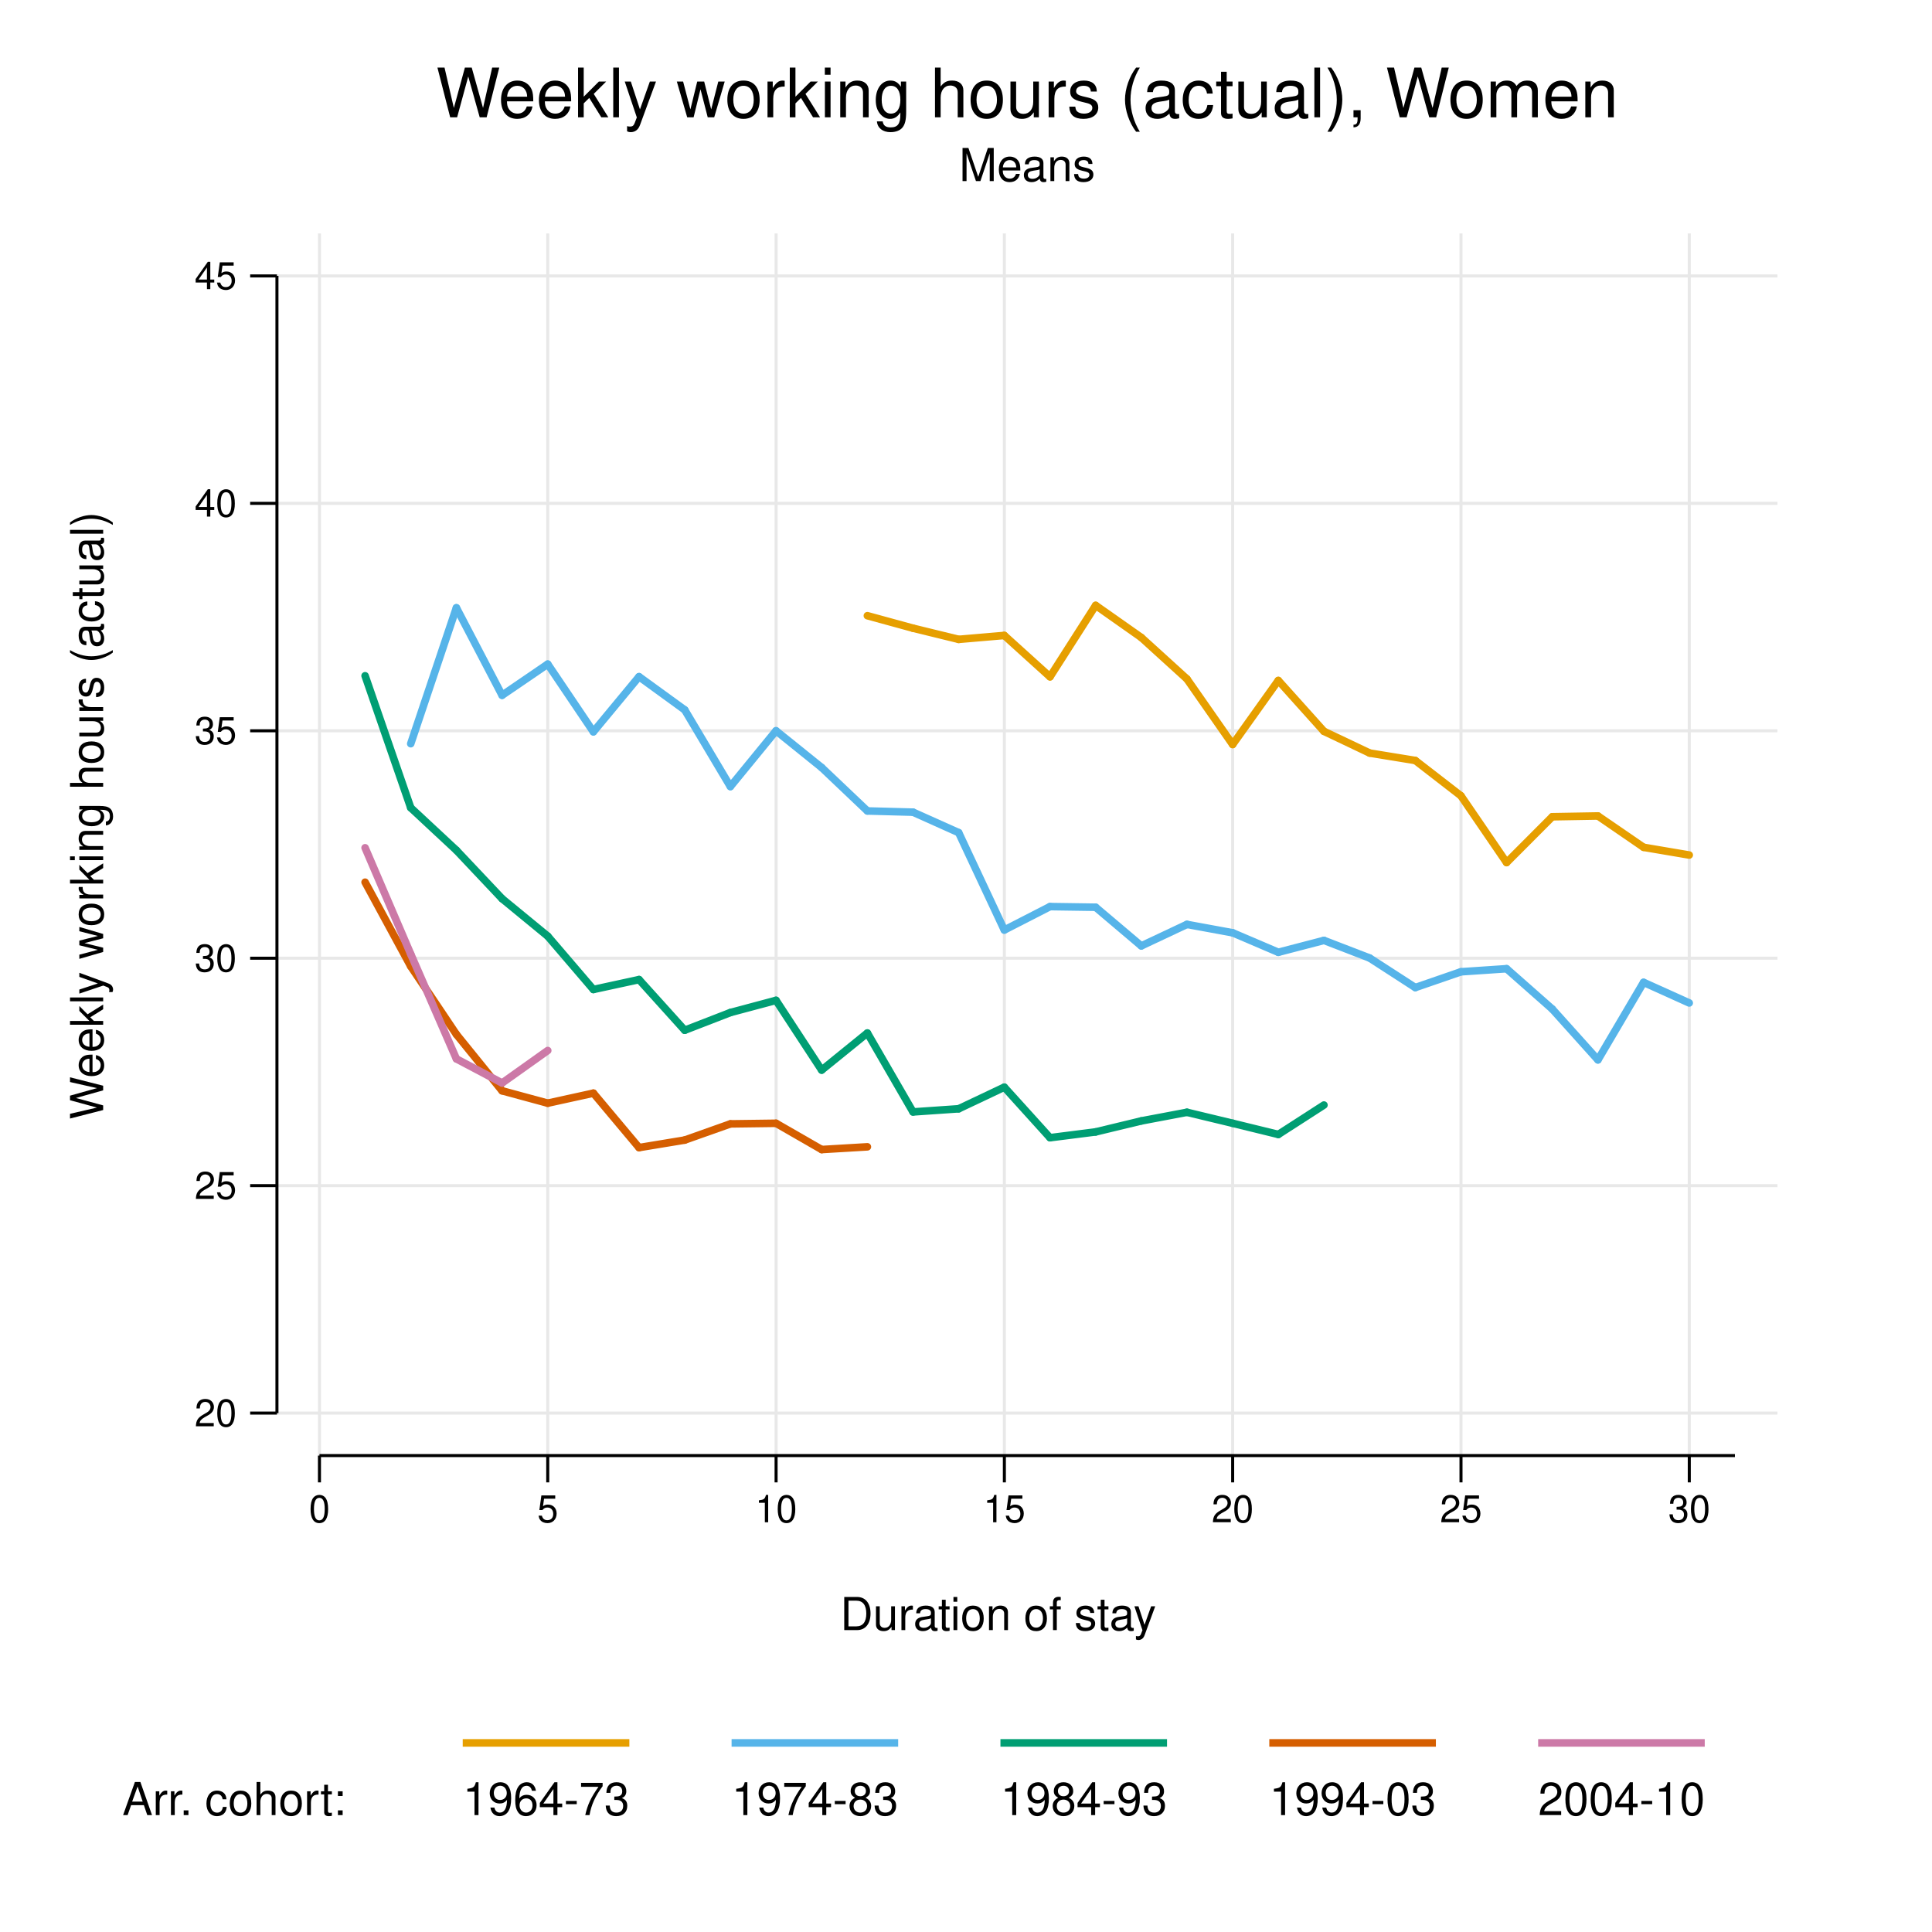
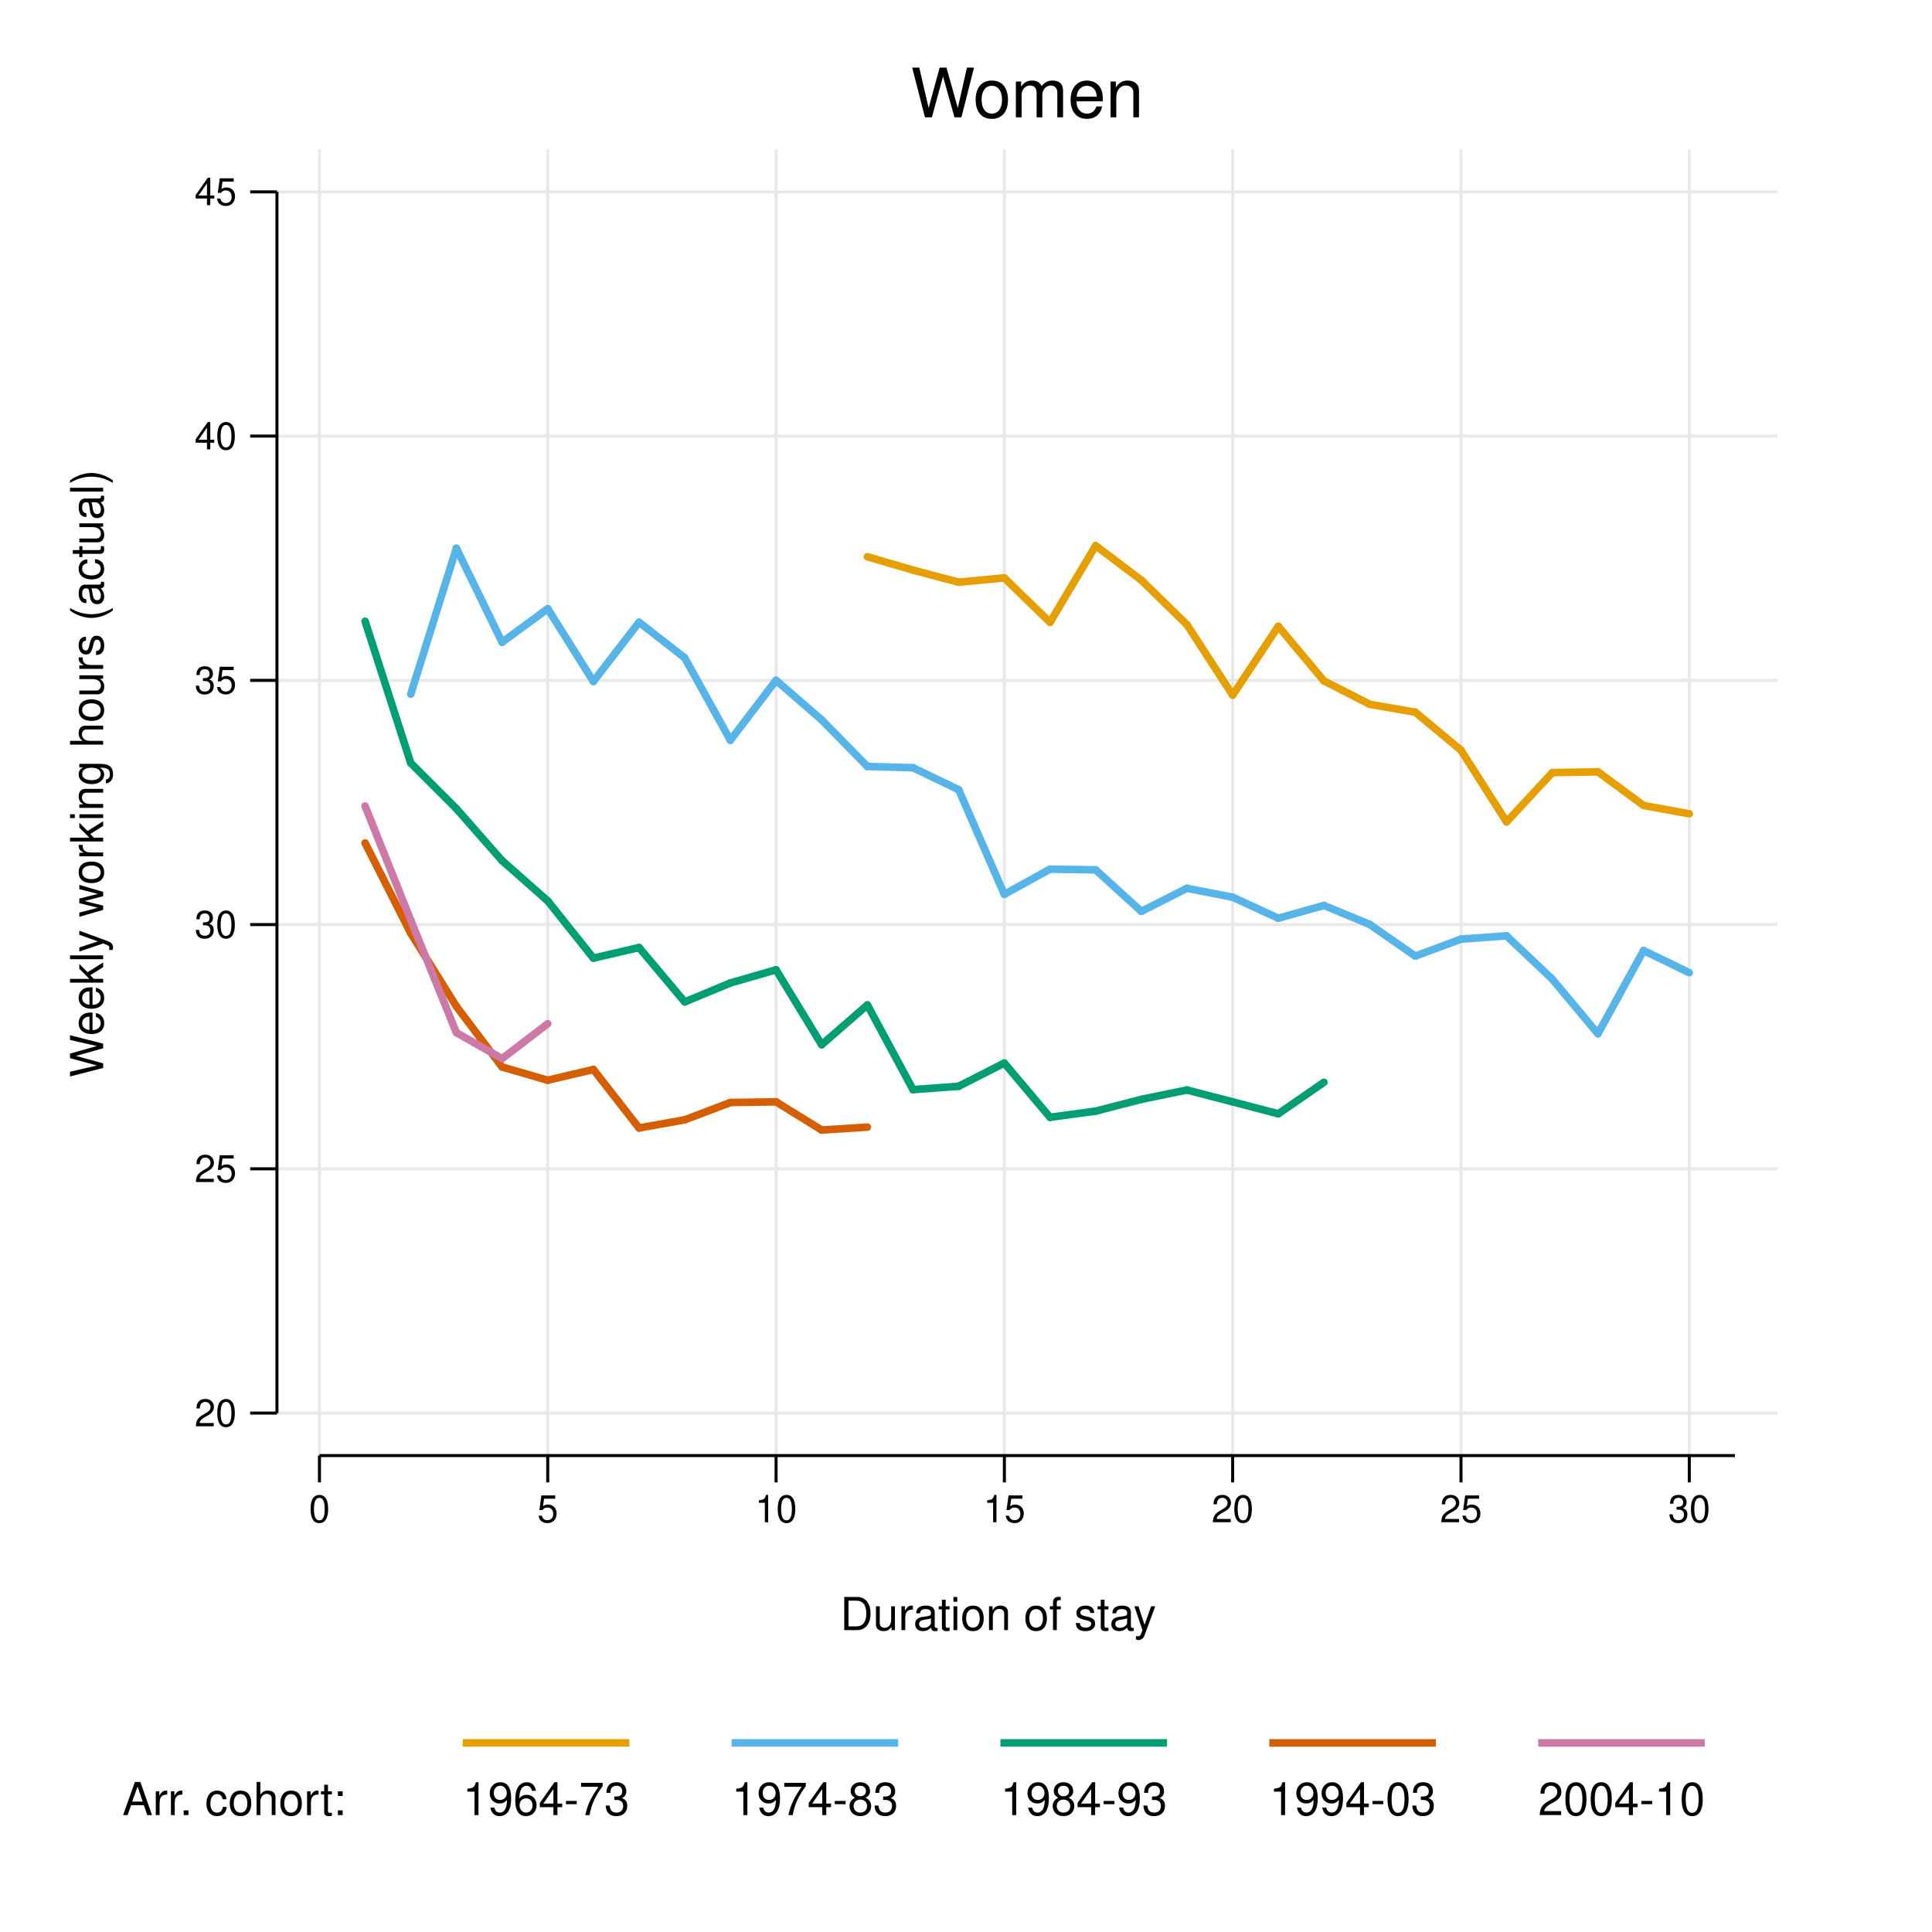
<svg xmlns="http://www.w3.org/2000/svg" version="1.1" width="3.54in" height="3.54in" viewBox="0 0 2551 2551">
  <rect x="0" y="0" width="2551" height="2551" style="fill:#FFFFFF;stroke:none" />
  <rect x="0.00" y="0.08" width="2551.00" height="2550.92" style="fill:#FFFFFF" />
  <rect x="2.55" y="2.63" width="2545.90" height="2545.82" style="fill:none;stroke:#FFFFFF;stroke-width:5.10" />
  <line x1="365.68" y1="1865.82" x2="2346.91" y2="1865.82" style="stroke:#E8E8E8;stroke-width:4.00" />
-   <line x1="365.68" y1="1565.52" x2="2346.91" y2="1565.52" style="stroke:#E8E8E8;stroke-width:4.00" />
-   <line x1="365.68" y1="1265.22" x2="2346.91" y2="1265.22" style="stroke:#E8E8E8;stroke-width:4.00" />
-   <line x1="365.68" y1="964.92" x2="2346.91" y2="964.92" style="stroke:#E8E8E8;stroke-width:4.00" />
-   <line x1="365.68" y1="664.62" x2="2346.91" y2="664.62" style="stroke:#E8E8E8;stroke-width:4.00" />
-   <line x1="365.68" y1="364.31" x2="2346.91" y2="364.31" style="stroke:#E8E8E8;stroke-width:4.00" />
-   <line x1="421.81" y1="1921.94" x2="421.81" y2="308.19" style="stroke:#E8E8E8;stroke-width:4.00" />
-   <line x1="723.23" y1="1921.94" x2="723.23" y2="308.19" style="stroke:#E8E8E8;stroke-width:4.00" />
-   <line x1="1024.74" y1="1921.94" x2="1024.74" y2="308.19" style="stroke:#E8E8E8;stroke-width:4.00" />
-   <line x1="1326.16" y1="1921.94" x2="1326.16" y2="308.19" style="stroke:#E8E8E8;stroke-width:4.00" />
-   <line x1="1627.59" y1="1921.94" x2="1627.59" y2="308.19" style="stroke:#E8E8E8;stroke-width:4.00" />
-   <line x1="1929.09" y1="1921.94" x2="1929.09" y2="308.19" style="stroke:#E8E8E8;stroke-width:4.00" />
-   <line x1="2230.52" y1="1921.94" x2="2230.52" y2="308.19" style="stroke:#E8E8E8;stroke-width:4.00" />
-   <line x1="1145.28" y1="812.97" x2="1205.54" y2="829.47" stroke-linecap="round" style="stroke:#E69F00;stroke-width:10.00" />
-   <line x1="1205.54" y1="829.47" x2="1265.81" y2="844.22" stroke-linecap="round" style="stroke:#E69F00;stroke-width:10.00" />
-   <line x1="1265.81" y1="844.22" x2="1326.08" y2="839.04" stroke-linecap="round" style="stroke:#E69F00;stroke-width:10.00" />
-   <line x1="1326.08" y1="839.04" x2="1386.43" y2="893.65" stroke-linecap="round" style="stroke:#E69F00;stroke-width:10.00" />
-   <line x1="1386.43" y1="893.65" x2="1446.70" y2="799.34" stroke-linecap="round" style="stroke:#E69F00;stroke-width:10.00" />
-   <line x1="1446.70" y1="799.34" x2="1506.97" y2="841.75" stroke-linecap="round" style="stroke:#E69F00;stroke-width:10.00" />
-   <line x1="1506.97" y1="841.75" x2="1567.24" y2="896.52" stroke-linecap="round" style="stroke:#E69F00;stroke-width:10.00" />
-   <line x1="1567.24" y1="896.52" x2="1627.59" y2="983.01" stroke-linecap="round" style="stroke:#E69F00;stroke-width:10.00" />
-   <line x1="1627.59" y1="983.01" x2="1687.86" y2="898.51" stroke-linecap="round" style="stroke:#E69F00;stroke-width:10.00" />
-   <line x1="1687.86" y1="898.51" x2="1748.13" y2="965.63" stroke-linecap="round" style="stroke:#E69F00;stroke-width:10.00" />
-   <line x1="1748.13" y1="965.63" x2="1808.48" y2="994.33" stroke-linecap="round" style="stroke:#E69F00;stroke-width:10.00" />
-   <line x1="1808.48" y1="994.33" x2="1868.75" y2="1004.14" stroke-linecap="round" style="stroke:#E69F00;stroke-width:10.00" />
-   <line x1="1868.75" y1="1004.14" x2="1929.01" y2="1050.77" stroke-linecap="round" style="stroke:#E69F00;stroke-width:10.00" />
-   <line x1="1929.01" y1="1050.77" x2="1989.28" y2="1138.94" stroke-linecap="round" style="stroke:#E69F00;stroke-width:10.00" />
-   <line x1="1989.28" y1="1138.94" x2="2049.63" y2="1078.44" stroke-linecap="round" style="stroke:#E69F00;stroke-width:10.00" />
-   <line x1="2049.63" y1="1078.44" x2="2109.90" y2="1077.40" stroke-linecap="round" style="stroke:#E69F00;stroke-width:10.00" />
-   <line x1="2109.90" y1="1077.40" x2="2170.17" y2="1118.77" stroke-linecap="round" style="stroke:#E69F00;stroke-width:10.00" />
-   <line x1="2170.17" y1="1118.77" x2="2230.44" y2="1128.98" stroke-linecap="round" style="stroke:#E69F00;stroke-width:10.00" />
-   <line x1="542.34" y1="981.98" x2="602.61" y2="802.53" stroke-linecap="round" style="stroke:#56B4E9;stroke-width:10.00" />
-   <line x1="602.61" y1="802.53" x2="662.96" y2="918.04" stroke-linecap="round" style="stroke:#56B4E9;stroke-width:10.00" />
-   <line x1="662.96" y1="918.04" x2="723.23" y2="876.91" stroke-linecap="round" style="stroke:#56B4E9;stroke-width:10.00" />
-   <line x1="723.23" y1="876.91" x2="783.50" y2="966.27" stroke-linecap="round" style="stroke:#56B4E9;stroke-width:10.00" />
-   <line x1="783.50" y1="966.27" x2="843.77" y2="893.49" stroke-linecap="round" style="stroke:#56B4E9;stroke-width:10.00" />
-   <line x1="843.77" y1="893.49" x2="904.12" y2="937.33" stroke-linecap="round" style="stroke:#56B4E9;stroke-width:10.00" />
-   <line x1="904.12" y1="937.33" x2="964.39" y2="1038.58" stroke-linecap="round" style="stroke:#56B4E9;stroke-width:10.00" />
-   <line x1="964.39" y1="1038.58" x2="1024.66" y2="964.92" stroke-linecap="round" style="stroke:#56B4E9;stroke-width:10.00" />
-   <line x1="1024.66" y1="964.92" x2="1084.93" y2="1013.46" stroke-linecap="round" style="stroke:#56B4E9;stroke-width:10.00" />
-   <line x1="1084.93" y1="1013.46" x2="1145.28" y2="1070.78" stroke-linecap="round" style="stroke:#56B4E9;stroke-width:10.00" />
-   <line x1="1145.28" y1="1070.78" x2="1205.54" y2="1072.38" stroke-linecap="round" style="stroke:#56B4E9;stroke-width:10.00" />
-   <line x1="1205.54" y1="1072.38" x2="1265.81" y2="1099.40" stroke-linecap="round" style="stroke:#56B4E9;stroke-width:10.00" />
-   <line x1="1265.81" y1="1099.40" x2="1326.08" y2="1227.99" stroke-linecap="round" style="stroke:#56B4E9;stroke-width:10.00" />
-   <line x1="1326.08" y1="1227.99" x2="1386.43" y2="1197.06" stroke-linecap="round" style="stroke:#56B4E9;stroke-width:10.00" />
-   <line x1="1386.43" y1="1197.06" x2="1446.70" y2="1197.93" stroke-linecap="round" style="stroke:#56B4E9;stroke-width:10.00" />
-   <line x1="1446.70" y1="1197.93" x2="1506.97" y2="1248.95" stroke-linecap="round" style="stroke:#56B4E9;stroke-width:10.00" />
-   <line x1="1506.97" y1="1248.95" x2="1567.24" y2="1220.57" stroke-linecap="round" style="stroke:#56B4E9;stroke-width:10.00" />
-   <line x1="1567.24" y1="1220.57" x2="1627.59" y2="1231.65" stroke-linecap="round" style="stroke:#56B4E9;stroke-width:10.00" />
-   <line x1="1627.59" y1="1231.65" x2="1687.86" y2="1257.40" stroke-linecap="round" style="stroke:#56B4E9;stroke-width:10.00" />
-   <line x1="1687.86" y1="1257.40" x2="1748.13" y2="1241.70" stroke-linecap="round" style="stroke:#56B4E9;stroke-width:10.00" />
-   <line x1="1748.13" y1="1241.70" x2="1808.48" y2="1264.98" stroke-linecap="round" style="stroke:#56B4E9;stroke-width:10.00" />
-   <line x1="1808.48" y1="1264.98" x2="1868.75" y2="1303.96" stroke-linecap="round" style="stroke:#56B4E9;stroke-width:10.00" />
-   <line x1="1868.75" y1="1303.96" x2="1929.01" y2="1283.15" stroke-linecap="round" style="stroke:#56B4E9;stroke-width:10.00" />
-   <line x1="1929.01" y1="1283.15" x2="1989.28" y2="1279.09" stroke-linecap="round" style="stroke:#56B4E9;stroke-width:10.00" />
-   <line x1="1989.28" y1="1279.09" x2="2049.63" y2="1332.34" stroke-linecap="round" style="stroke:#56B4E9;stroke-width:10.00" />
-   <line x1="2049.63" y1="1332.34" x2="2109.90" y2="1399.46" stroke-linecap="round" style="stroke:#56B4E9;stroke-width:10.00" />
-   <line x1="2109.90" y1="1399.46" x2="2170.17" y2="1297.10" stroke-linecap="round" style="stroke:#56B4E9;stroke-width:10.00" />
-   <line x1="2170.17" y1="1297.10" x2="2230.44" y2="1324.29" stroke-linecap="round" style="stroke:#56B4E9;stroke-width:10.00" />
-   <line x1="482.07" y1="892.29" x2="542.34" y2="1066.56" stroke-linecap="round" style="stroke:#009E73;stroke-width:10.00" />
-   <line x1="542.34" y1="1066.56" x2="602.61" y2="1122.68" stroke-linecap="round" style="stroke:#009E73;stroke-width:10.00" />
-   <line x1="602.61" y1="1122.68" x2="662.96" y2="1186.61" stroke-linecap="round" style="stroke:#009E73;stroke-width:10.00" />
-   <line x1="662.96" y1="1186.61" x2="723.23" y2="1236.12" stroke-linecap="round" style="stroke:#009E73;stroke-width:10.00" />
-   <line x1="723.23" y1="1236.12" x2="783.50" y2="1306.51" stroke-linecap="round" style="stroke:#009E73;stroke-width:10.00" />
-   <line x1="783.50" y1="1306.51" x2="843.77" y2="1293.44" stroke-linecap="round" style="stroke:#009E73;stroke-width:10.00" />
-   <line x1="843.77" y1="1293.44" x2="904.12" y2="1360.32" stroke-linecap="round" style="stroke:#009E73;stroke-width:10.00" />
-   <line x1="904.12" y1="1360.32" x2="964.39" y2="1336.96" stroke-linecap="round" style="stroke:#009E73;stroke-width:10.00" />
-   <line x1="964.39" y1="1336.96" x2="1024.66" y2="1320.86" stroke-linecap="round" style="stroke:#009E73;stroke-width:10.00" />
-   <line x1="1024.66" y1="1320.86" x2="1084.93" y2="1412.94" stroke-linecap="round" style="stroke:#009E73;stroke-width:10.00" />
-   <line x1="1084.93" y1="1412.94" x2="1145.28" y2="1363.99" stroke-linecap="round" style="stroke:#009E73;stroke-width:10.00" />
-   <line x1="1145.28" y1="1363.99" x2="1205.54" y2="1468.18" stroke-linecap="round" style="stroke:#009E73;stroke-width:10.00" />
-   <line x1="1205.54" y1="1468.18" x2="1265.81" y2="1464.03" stroke-linecap="round" style="stroke:#009E73;stroke-width:10.00" />
-   <line x1="1265.81" y1="1464.03" x2="1326.08" y2="1435.50" stroke-linecap="round" style="stroke:#009E73;stroke-width:10.00" />
-   <line x1="1326.08" y1="1435.50" x2="1386.43" y2="1502.22" stroke-linecap="round" style="stroke:#009E73;stroke-width:10.00" />
-   <line x1="1386.43" y1="1502.22" x2="1446.70" y2="1494.57" stroke-linecap="round" style="stroke:#009E73;stroke-width:10.00" />
-   <line x1="1446.70" y1="1494.57" x2="1506.97" y2="1480.06" stroke-linecap="round" style="stroke:#009E73;stroke-width:10.00" />
-   <line x1="1506.97" y1="1480.06" x2="1567.24" y2="1468.66" stroke-linecap="round" style="stroke:#009E73;stroke-width:10.00" />
-   <line x1="1567.24" y1="1468.66" x2="1627.59" y2="1483.17" stroke-linecap="round" style="stroke:#009E73;stroke-width:10.00" />
-   <line x1="1627.59" y1="1483.17" x2="1687.86" y2="1497.92" stroke-linecap="round" style="stroke:#009E73;stroke-width:10.00" />
-   <line x1="1687.86" y1="1497.92" x2="1748.13" y2="1459.09" stroke-linecap="round" style="stroke:#009E73;stroke-width:10.00" />
-   <line x1="482.07" y1="1164.85" x2="542.34" y2="1275.90" stroke-linecap="round" style="stroke:#D55E00;stroke-width:10.00" />
-   <line x1="542.34" y1="1275.90" x2="602.61" y2="1365.74" stroke-linecap="round" style="stroke:#D55E00;stroke-width:10.00" />
-   <line x1="602.61" y1="1365.74" x2="662.96" y2="1440.28" stroke-linecap="round" style="stroke:#D55E00;stroke-width:10.00" />
-   <line x1="662.96" y1="1440.28" x2="723.23" y2="1456.62" stroke-linecap="round" style="stroke:#D55E00;stroke-width:10.00" />
-   <line x1="723.23" y1="1456.62" x2="783.50" y2="1443.39" stroke-linecap="round" style="stroke:#D55E00;stroke-width:10.00" />
-   <line x1="783.50" y1="1443.39" x2="843.77" y2="1515.29" stroke-linecap="round" style="stroke:#D55E00;stroke-width:10.00" />
-   <line x1="843.77" y1="1515.29" x2="904.12" y2="1505.33" stroke-linecap="round" style="stroke:#D55E00;stroke-width:10.00" />
-   <line x1="904.12" y1="1505.33" x2="964.39" y2="1483.96" stroke-linecap="round" style="stroke:#D55E00;stroke-width:10.00" />
-   <line x1="964.39" y1="1483.96" x2="1024.66" y2="1483.17" stroke-linecap="round" style="stroke:#D55E00;stroke-width:10.00" />
-   <line x1="1024.66" y1="1483.17" x2="1084.93" y2="1517.85" stroke-linecap="round" style="stroke:#D55E00;stroke-width:10.00" />
-   <line x1="1084.93" y1="1517.85" x2="1145.28" y2="1514.26" stroke-linecap="round" style="stroke:#D55E00;stroke-width:10.00" />
-   <line x1="482.07" y1="1119.41" x2="542.34" y2="1259.80" stroke-linecap="round" style="stroke:#CC79A7;stroke-width:10.00" />
-   <line x1="542.34" y1="1259.80" x2="602.61" y2="1398.11" stroke-linecap="round" style="stroke:#CC79A7;stroke-width:10.00" />
-   <line x1="602.61" y1="1398.11" x2="662.96" y2="1429.99" stroke-linecap="round" style="stroke:#CC79A7;stroke-width:10.00" />
-   <line x1="662.96" y1="1429.99" x2="723.23" y2="1387.11" stroke-linecap="round" style="stroke:#CC79A7;stroke-width:10.00" />
+   <line x1="365.68" y1="1543.28" x2="2346.91" y2="1543.28" style="stroke:#E8E8E8;stroke-width:4.00" />
+   <line x1="365.68" y1="1220.81" x2="2346.91" y2="1220.81" style="stroke:#E8E8E8;stroke-width:4.00" />
+   <line x1="365.68" y1="898.35" x2="2346.91" y2="898.35" style="stroke:#E8E8E8;stroke-width:4.00" />
+   <line x1="365.68" y1="575.81" x2="2346.91" y2="575.81" style="stroke:#E8E8E8;stroke-width:4.00" />
+   <line x1="365.68" y1="253.35" x2="2346.91" y2="253.35" style="stroke:#E8E8E8;stroke-width:4.00" />
+   <line x1="421.81" y1="1921.94" x2="421.81" y2="197.22" style="stroke:#E8E8E8;stroke-width:4.00" />
+   <line x1="723.23" y1="1921.94" x2="723.23" y2="197.22" style="stroke:#E8E8E8;stroke-width:4.00" />
+   <line x1="1024.74" y1="1921.94" x2="1024.74" y2="197.22" style="stroke:#E8E8E8;stroke-width:4.00" />
+   <line x1="1326.16" y1="1921.94" x2="1326.16" y2="197.22" style="stroke:#E8E8E8;stroke-width:4.00" />
+   <line x1="1627.59" y1="1921.94" x2="1627.59" y2="197.22" style="stroke:#E8E8E8;stroke-width:4.00" />
+   <line x1="1929.09" y1="1921.94" x2="1929.09" y2="197.22" style="stroke:#E8E8E8;stroke-width:4.00" />
+   <line x1="2230.52" y1="1921.94" x2="2230.52" y2="197.22" style="stroke:#E8E8E8;stroke-width:4.00" />
+   <line x1="1145.28" y1="735.09" x2="1205.54" y2="752.78" stroke-linecap="round" style="stroke:#E69F00;stroke-width:10.00" />
+   <line x1="1205.54" y1="752.78" x2="1265.81" y2="768.73" stroke-linecap="round" style="stroke:#E69F00;stroke-width:10.00" />
+   <line x1="1265.81" y1="768.73" x2="1326.08" y2="763.07" stroke-linecap="round" style="stroke:#E69F00;stroke-width:10.00" />
+   <line x1="1326.08" y1="763.07" x2="1386.43" y2="821.74" stroke-linecap="round" style="stroke:#E69F00;stroke-width:10.00" />
+   <line x1="1386.43" y1="821.74" x2="1446.70" y2="720.50" stroke-linecap="round" style="stroke:#E69F00;stroke-width:10.00" />
+   <line x1="1446.70" y1="720.50" x2="1506.97" y2="766.02" stroke-linecap="round" style="stroke:#E69F00;stroke-width:10.00" />
+   <line x1="1506.97" y1="766.02" x2="1567.24" y2="824.85" stroke-linecap="round" style="stroke:#E69F00;stroke-width:10.00" />
+   <line x1="1567.24" y1="824.85" x2="1627.59" y2="917.80" stroke-linecap="round" style="stroke:#E69F00;stroke-width:10.00" />
+   <line x1="1627.59" y1="917.80" x2="1687.86" y2="827.00" stroke-linecap="round" style="stroke:#E69F00;stroke-width:10.00" />
+   <line x1="1687.86" y1="827.00" x2="1748.13" y2="899.07" stroke-linecap="round" style="stroke:#E69F00;stroke-width:10.00" />
+   <line x1="1748.13" y1="899.07" x2="1808.48" y2="929.92" stroke-linecap="round" style="stroke:#E69F00;stroke-width:10.00" />
+   <line x1="1808.48" y1="929.92" x2="1868.75" y2="940.36" stroke-linecap="round" style="stroke:#E69F00;stroke-width:10.00" />
+   <line x1="1868.75" y1="940.36" x2="1929.01" y2="990.51" stroke-linecap="round" style="stroke:#E69F00;stroke-width:10.00" />
+   <line x1="1929.01" y1="990.51" x2="1989.28" y2="1085.21" stroke-linecap="round" style="stroke:#E69F00;stroke-width:10.00" />
+   <line x1="1989.28" y1="1085.21" x2="2049.63" y2="1020.16" stroke-linecap="round" style="stroke:#E69F00;stroke-width:10.00" />
+   <line x1="2049.63" y1="1020.16" x2="2109.90" y2="1019.12" stroke-linecap="round" style="stroke:#E69F00;stroke-width:10.00" />
+   <line x1="2109.90" y1="1019.12" x2="2170.17" y2="1063.53" stroke-linecap="round" style="stroke:#E69F00;stroke-width:10.00" />
+   <line x1="2170.17" y1="1063.53" x2="2230.44" y2="1074.53" stroke-linecap="round" style="stroke:#E69F00;stroke-width:10.00" />
+   <line x1="542.34" y1="916.61" x2="602.61" y2="723.93" stroke-linecap="round" style="stroke:#56B4E9;stroke-width:10.00" />
+   <line x1="602.61" y1="723.93" x2="662.96" y2="847.97" stroke-linecap="round" style="stroke:#56B4E9;stroke-width:10.00" />
+   <line x1="662.96" y1="847.97" x2="723.23" y2="803.80" stroke-linecap="round" style="stroke:#56B4E9;stroke-width:10.00" />
+   <line x1="723.23" y1="803.80" x2="783.50" y2="899.79" stroke-linecap="round" style="stroke:#56B4E9;stroke-width:10.00" />
+   <line x1="783.50" y1="899.79" x2="843.77" y2="821.58" stroke-linecap="round" style="stroke:#56B4E9;stroke-width:10.00" />
+   <line x1="843.77" y1="821.58" x2="904.12" y2="868.62" stroke-linecap="round" style="stroke:#56B4E9;stroke-width:10.00" />
+   <line x1="904.12" y1="868.62" x2="964.39" y2="977.43" stroke-linecap="round" style="stroke:#56B4E9;stroke-width:10.00" />
+   <line x1="964.39" y1="977.43" x2="1024.66" y2="898.27" stroke-linecap="round" style="stroke:#56B4E9;stroke-width:10.00" />
+   <line x1="1024.66" y1="898.27" x2="1084.93" y2="950.49" stroke-linecap="round" style="stroke:#56B4E9;stroke-width:10.00" />
+   <line x1="1084.93" y1="950.49" x2="1145.28" y2="1012.03" stroke-linecap="round" style="stroke:#56B4E9;stroke-width:10.00" />
+   <line x1="1145.28" y1="1012.03" x2="1205.54" y2="1013.70" stroke-linecap="round" style="stroke:#56B4E9;stroke-width:10.00" />
+   <line x1="1205.54" y1="1013.70" x2="1265.81" y2="1042.72" stroke-linecap="round" style="stroke:#56B4E9;stroke-width:10.00" />
+   <line x1="1265.81" y1="1042.72" x2="1326.08" y2="1180.87" stroke-linecap="round" style="stroke:#56B4E9;stroke-width:10.00" />
+   <line x1="1326.08" y1="1180.87" x2="1386.43" y2="1147.63" stroke-linecap="round" style="stroke:#56B4E9;stroke-width:10.00" />
+   <line x1="1386.43" y1="1147.63" x2="1446.70" y2="1148.51" stroke-linecap="round" style="stroke:#56B4E9;stroke-width:10.00" />
+   <line x1="1446.70" y1="1148.51" x2="1506.97" y2="1203.35" stroke-linecap="round" style="stroke:#56B4E9;stroke-width:10.00" />
+   <line x1="1506.97" y1="1203.35" x2="1567.24" y2="1172.90" stroke-linecap="round" style="stroke:#56B4E9;stroke-width:10.00" />
+   <line x1="1567.24" y1="1172.90" x2="1627.59" y2="1184.70" stroke-linecap="round" style="stroke:#56B4E9;stroke-width:10.00" />
+   <line x1="1627.59" y1="1184.70" x2="1687.86" y2="1212.44" stroke-linecap="round" style="stroke:#56B4E9;stroke-width:10.00" />
+   <line x1="1687.86" y1="1212.44" x2="1748.13" y2="1195.54" stroke-linecap="round" style="stroke:#56B4E9;stroke-width:10.00" />
+   <line x1="1748.13" y1="1195.54" x2="1808.48" y2="1220.57" stroke-linecap="round" style="stroke:#56B4E9;stroke-width:10.00" />
+   <line x1="1808.48" y1="1220.57" x2="1868.75" y2="1262.43" stroke-linecap="round" style="stroke:#56B4E9;stroke-width:10.00" />
+   <line x1="1868.75" y1="1262.43" x2="1929.01" y2="1240.03" stroke-linecap="round" style="stroke:#56B4E9;stroke-width:10.00" />
+   <line x1="1929.01" y1="1240.03" x2="1989.28" y2="1235.72" stroke-linecap="round" style="stroke:#56B4E9;stroke-width:10.00" />
+   <line x1="1989.28" y1="1235.72" x2="2049.63" y2="1292.88" stroke-linecap="round" style="stroke:#56B4E9;stroke-width:10.00" />
+   <line x1="2049.63" y1="1292.88" x2="2109.90" y2="1364.94" stroke-linecap="round" style="stroke:#56B4E9;stroke-width:10.00" />
+   <line x1="2109.90" y1="1364.94" x2="2170.17" y2="1255.09" stroke-linecap="round" style="stroke:#56B4E9;stroke-width:10.00" />
+   <line x1="2170.17" y1="1255.09" x2="2230.44" y2="1284.27" stroke-linecap="round" style="stroke:#56B4E9;stroke-width:10.00" />
+   <line x1="482.07" y1="820.31" x2="542.34" y2="1007.49" stroke-linecap="round" style="stroke:#009E73;stroke-width:10.00" />
+   <line x1="542.34" y1="1007.49" x2="602.61" y2="1067.75" stroke-linecap="round" style="stroke:#009E73;stroke-width:10.00" />
+   <line x1="602.61" y1="1067.75" x2="662.96" y2="1136.39" stroke-linecap="round" style="stroke:#009E73;stroke-width:10.00" />
+   <line x1="662.96" y1="1136.39" x2="723.23" y2="1189.56" stroke-linecap="round" style="stroke:#009E73;stroke-width:10.00" />
+   <line x1="723.23" y1="1189.56" x2="783.50" y2="1265.14" stroke-linecap="round" style="stroke:#009E73;stroke-width:10.00" />
+   <line x1="783.50" y1="1265.14" x2="843.77" y2="1251.11" stroke-linecap="round" style="stroke:#009E73;stroke-width:10.00" />
+   <line x1="843.77" y1="1251.11" x2="904.12" y2="1322.93" stroke-linecap="round" style="stroke:#009E73;stroke-width:10.00" />
+   <line x1="904.12" y1="1322.93" x2="964.39" y2="1297.90" stroke-linecap="round" style="stroke:#009E73;stroke-width:10.00" />
+   <line x1="964.39" y1="1297.90" x2="1024.66" y2="1280.52" stroke-linecap="round" style="stroke:#009E73;stroke-width:10.00" />
+   <line x1="1024.66" y1="1280.52" x2="1084.93" y2="1379.45" stroke-linecap="round" style="stroke:#009E73;stroke-width:10.00" />
+   <line x1="1084.93" y1="1379.45" x2="1145.28" y2="1326.92" stroke-linecap="round" style="stroke:#009E73;stroke-width:10.00" />
+   <line x1="1145.28" y1="1326.92" x2="1205.54" y2="1438.76" stroke-linecap="round" style="stroke:#009E73;stroke-width:10.00" />
+   <line x1="1205.54" y1="1438.76" x2="1265.81" y2="1434.30" stroke-linecap="round" style="stroke:#009E73;stroke-width:10.00" />
+   <line x1="1265.81" y1="1434.30" x2="1326.08" y2="1403.69" stroke-linecap="round" style="stroke:#009E73;stroke-width:10.00" />
+   <line x1="1326.08" y1="1403.69" x2="1386.43" y2="1475.28" stroke-linecap="round" style="stroke:#009E73;stroke-width:10.00" />
+   <line x1="1386.43" y1="1475.28" x2="1446.70" y2="1467.14" stroke-linecap="round" style="stroke:#009E73;stroke-width:10.00" />
+   <line x1="1446.70" y1="1467.14" x2="1506.97" y2="1451.60" stroke-linecap="round" style="stroke:#009E73;stroke-width:10.00" />
+   <line x1="1506.97" y1="1451.60" x2="1567.24" y2="1439.24" stroke-linecap="round" style="stroke:#009E73;stroke-width:10.00" />
+   <line x1="1567.24" y1="1439.24" x2="1627.59" y2="1454.87" stroke-linecap="round" style="stroke:#009E73;stroke-width:10.00" />
+   <line x1="1627.59" y1="1454.87" x2="1687.86" y2="1470.65" stroke-linecap="round" style="stroke:#009E73;stroke-width:10.00" />
+   <line x1="1687.86" y1="1470.65" x2="1748.13" y2="1429.04" stroke-linecap="round" style="stroke:#009E73;stroke-width:10.00" />
+   <line x1="482.07" y1="1113.03" x2="542.34" y2="1232.21" stroke-linecap="round" style="stroke:#D55E00;stroke-width:10.00" />
+   <line x1="542.34" y1="1232.21" x2="602.61" y2="1328.83" stroke-linecap="round" style="stroke:#D55E00;stroke-width:10.00" />
+   <line x1="602.61" y1="1328.83" x2="662.96" y2="1408.87" stroke-linecap="round" style="stroke:#D55E00;stroke-width:10.00" />
+   <line x1="662.96" y1="1408.87" x2="723.23" y2="1426.33" stroke-linecap="round" style="stroke:#D55E00;stroke-width:10.00" />
+   <line x1="723.23" y1="1426.33" x2="783.50" y2="1412.14" stroke-linecap="round" style="stroke:#D55E00;stroke-width:10.00" />
+   <line x1="783.50" y1="1412.14" x2="843.77" y2="1489.39" stroke-linecap="round" style="stroke:#D55E00;stroke-width:10.00" />
+   <line x1="843.77" y1="1489.39" x2="904.12" y2="1478.62" stroke-linecap="round" style="stroke:#D55E00;stroke-width:10.00" />
+   <line x1="904.12" y1="1478.62" x2="964.39" y2="1455.74" stroke-linecap="round" style="stroke:#D55E00;stroke-width:10.00" />
+   <line x1="964.39" y1="1455.74" x2="1024.66" y2="1454.87" stroke-linecap="round" style="stroke:#D55E00;stroke-width:10.00" />
+   <line x1="1024.66" y1="1454.87" x2="1084.93" y2="1492.10" stroke-linecap="round" style="stroke:#D55E00;stroke-width:10.00" />
+   <line x1="1084.93" y1="1492.10" x2="1145.28" y2="1488.27" stroke-linecap="round" style="stroke:#D55E00;stroke-width:10.00" />
+   <line x1="482.07" y1="1064.25" x2="542.34" y2="1214.99" stroke-linecap="round" style="stroke:#CC79A7;stroke-width:10.00" />
+   <line x1="542.34" y1="1214.99" x2="602.61" y2="1363.51" stroke-linecap="round" style="stroke:#CC79A7;stroke-width:10.00" />
+   <line x1="602.61" y1="1363.51" x2="662.96" y2="1397.79" stroke-linecap="round" style="stroke:#CC79A7;stroke-width:10.00" />
+   <line x1="662.96" y1="1397.79" x2="723.23" y2="1351.71" stroke-linecap="round" style="stroke:#CC79A7;stroke-width:10.00" />
  <line x1="365.68" y1="1865.82" x2="330.29" y2="1865.82" style="stroke:#000000;stroke-width:4.00" />
  <text x="312.51" y="1883.33" style="font-family:'Helvetica';font-size:49.99px;fill:#000000" text-anchor="end">20</text>
-   <line x1="365.68" y1="1565.52" x2="330.29" y2="1565.52" style="stroke:#000000;stroke-width:4.00" />
-   <text x="312.51" y="1583.03" style="font-family:'Helvetica';font-size:49.99px;fill:#000000" text-anchor="end">25</text>
-   <line x1="365.68" y1="1265.22" x2="330.29" y2="1265.22" style="stroke:#000000;stroke-width:4.00" />
-   <text x="312.51" y="1282.73" style="font-family:'Helvetica';font-size:49.99px;fill:#000000" text-anchor="end">30</text>
-   <line x1="365.68" y1="964.92" x2="330.29" y2="964.92" style="stroke:#000000;stroke-width:4.00" />
-   <text x="312.51" y="982.43" style="font-family:'Helvetica';font-size:49.99px;fill:#000000" text-anchor="end">35</text>
-   <line x1="365.68" y1="664.62" x2="330.29" y2="664.62" style="stroke:#000000;stroke-width:4.00" />
-   <text x="312.51" y="682.13" style="font-family:'Helvetica';font-size:49.99px;fill:#000000" text-anchor="end">40</text>
-   <line x1="365.68" y1="364.31" x2="330.29" y2="364.31" style="stroke:#000000;stroke-width:4.00" />
-   <text x="312.51" y="381.83" style="font-family:'Helvetica';font-size:49.99px;fill:#000000" text-anchor="end">45</text>
-   <line x1="365.68" y1="1865.82" x2="365.68" y2="364.31" style="stroke:#000000;stroke-width:4.00" />
-   <text x="136.21" y="1076.84" style="font-family:'Helvetica';font-size:60.03px;fill:#000000" transform="rotate(-90 136.21,1076.84)" text-anchor="middle">Weekly working hours (actual)</text>
+   <line x1="365.68" y1="1543.28" x2="330.29" y2="1543.28" style="stroke:#000000;stroke-width:4.00" />
+   <text x="312.51" y="1560.79" style="font-family:'Helvetica';font-size:49.99px;fill:#000000" text-anchor="end">25</text>
+   <line x1="365.68" y1="1220.81" x2="330.29" y2="1220.81" style="stroke:#000000;stroke-width:4.00" />
+   <text x="312.51" y="1238.33" style="font-family:'Helvetica';font-size:49.99px;fill:#000000" text-anchor="end">30</text>
+   <line x1="365.68" y1="898.35" x2="330.29" y2="898.35" style="stroke:#000000;stroke-width:4.00" />
+   <text x="312.51" y="915.86" style="font-family:'Helvetica';font-size:49.99px;fill:#000000" text-anchor="end">35</text>
+   <line x1="365.68" y1="575.81" x2="330.29" y2="575.81" style="stroke:#000000;stroke-width:4.00" />
+   <text x="312.51" y="593.32" style="font-family:'Helvetica';font-size:49.99px;fill:#000000" text-anchor="end">40</text>
+   <line x1="365.68" y1="253.35" x2="330.29" y2="253.35" style="stroke:#000000;stroke-width:4.00" />
+   <text x="312.51" y="270.86" style="font-family:'Helvetica';font-size:49.99px;fill:#000000" text-anchor="end">45</text>
+   <line x1="365.68" y1="1865.82" x2="365.68" y2="253.35" style="stroke:#000000;stroke-width:4.00" />
+   <text x="136.21" y="1021.28" style="font-family:'Helvetica';font-size:60.03px;fill:#000000" transform="rotate(-90 136.21,1021.28)" text-anchor="middle">Weekly working hours (actual)</text>
  <line x1="421.81" y1="1921.94" x2="421.81" y2="1957.33" style="stroke:#000000;stroke-width:4.00" />
  <text x="421.81" y="2009.98" style="font-family:'Helvetica';font-size:49.99px;fill:#000000" text-anchor="middle">0</text>
  <line x1="723.23" y1="1921.94" x2="723.23" y2="1957.33" style="stroke:#000000;stroke-width:4.00" />
  <text x="723.23" y="2009.98" style="font-family:'Helvetica';font-size:49.99px;fill:#000000" text-anchor="middle">5</text>
  <line x1="1024.74" y1="1921.94" x2="1024.74" y2="1957.33" style="stroke:#000000;stroke-width:4.00" />
  <text x="1024.74" y="2009.98" style="font-family:'Helvetica';font-size:49.99px;fill:#000000" text-anchor="middle">10</text>
  <line x1="1326.16" y1="1921.94" x2="1326.16" y2="1957.33" style="stroke:#000000;stroke-width:4.00" />
  <text x="1326.16" y="2009.98" style="font-family:'Helvetica';font-size:49.99px;fill:#000000" text-anchor="middle">15</text>
  <line x1="1627.59" y1="1921.94" x2="1627.59" y2="1957.33" style="stroke:#000000;stroke-width:4.00" />
  <text x="1627.59" y="2009.98" style="font-family:'Helvetica';font-size:49.99px;fill:#000000" text-anchor="middle">20</text>
  <line x1="1929.09" y1="1921.94" x2="1929.09" y2="1957.33" style="stroke:#000000;stroke-width:4.00" />
  <text x="1929.09" y="2009.98" style="font-family:'Helvetica';font-size:49.99px;fill:#000000" text-anchor="middle">25</text>
  <line x1="2230.52" y1="1921.94" x2="2230.52" y2="1957.33" style="stroke:#000000;stroke-width:4.00" />
  <text x="2230.52" y="2009.98" style="font-family:'Helvetica';font-size:49.99px;fill:#000000" text-anchor="middle">30</text>
  <line x1="421.81" y1="1921.94" x2="2290.79" y2="1921.94" style="stroke:#000000;stroke-width:4.00" />
  <text x="1318.03" y="2152.37" style="font-family:'Helvetica';font-size:60.03px;fill:#000000" text-anchor="middle">Duration of stay</text>
  <text x="161.52" y="2396.65" style="font-family:'Helvetica';font-size:60.03px;fill:#000000">Arr. cohort: </text>
  <text x="610.98" y="2396.65" style="font-family:'Helvetica';font-size:60.03px;fill:#000000">1964-73</text>
  <text x="965.98" y="2396.65" style="font-family:'Helvetica';font-size:60.03px;fill:#000000">1974-83</text>
  <text x="1320.98" y="2396.65" style="font-family:'Helvetica';font-size:60.03px;fill:#000000">1984-93</text>
  <text x="1675.98" y="2396.65" style="font-family:'Helvetica';font-size:60.03px;fill:#000000">1994-03</text>
  <text x="2030.98" y="2396.65" style="font-family:'Helvetica';font-size:60.03px;fill:#000000">2004-10</text>
  <line x1="610.98" y1="2301.32" x2="831.01" y2="2301.32" style="stroke:#E69F00;stroke-width:10.00" />
  <line x1="965.98" y1="2301.32" x2="1185.93" y2="2301.32" style="stroke:#56B4E9;stroke-width:10.00" />
  <line x1="1320.98" y1="2301.32" x2="1540.93" y2="2301.32" style="stroke:#009E73;stroke-width:10.00" />
  <line x1="1675.98" y1="2301.32" x2="1895.93" y2="2301.32" style="stroke:#D55E00;stroke-width:10.00" />
  <line x1="2030.98" y1="2301.32" x2="2250.93" y2="2301.32" style="stroke:#CC79A7;stroke-width:10.00" />
-   <text x="1356.30" y="239.12" style="font-family:'Helvetica';font-size:60.03px;fill:#000000" text-anchor="middle">Means</text>
-   <text x="1356.30" y="154.88" style="font-family:'Helvetica';font-size:90.01px;fill:#000000" text-anchor="middle">Weekly working hours (actual), Women</text>
+   <text x="1356.30" y="154.88" style="font-family:'Helvetica';font-size:90.01px;fill:#000000" text-anchor="middle">Women</text>
</svg>
